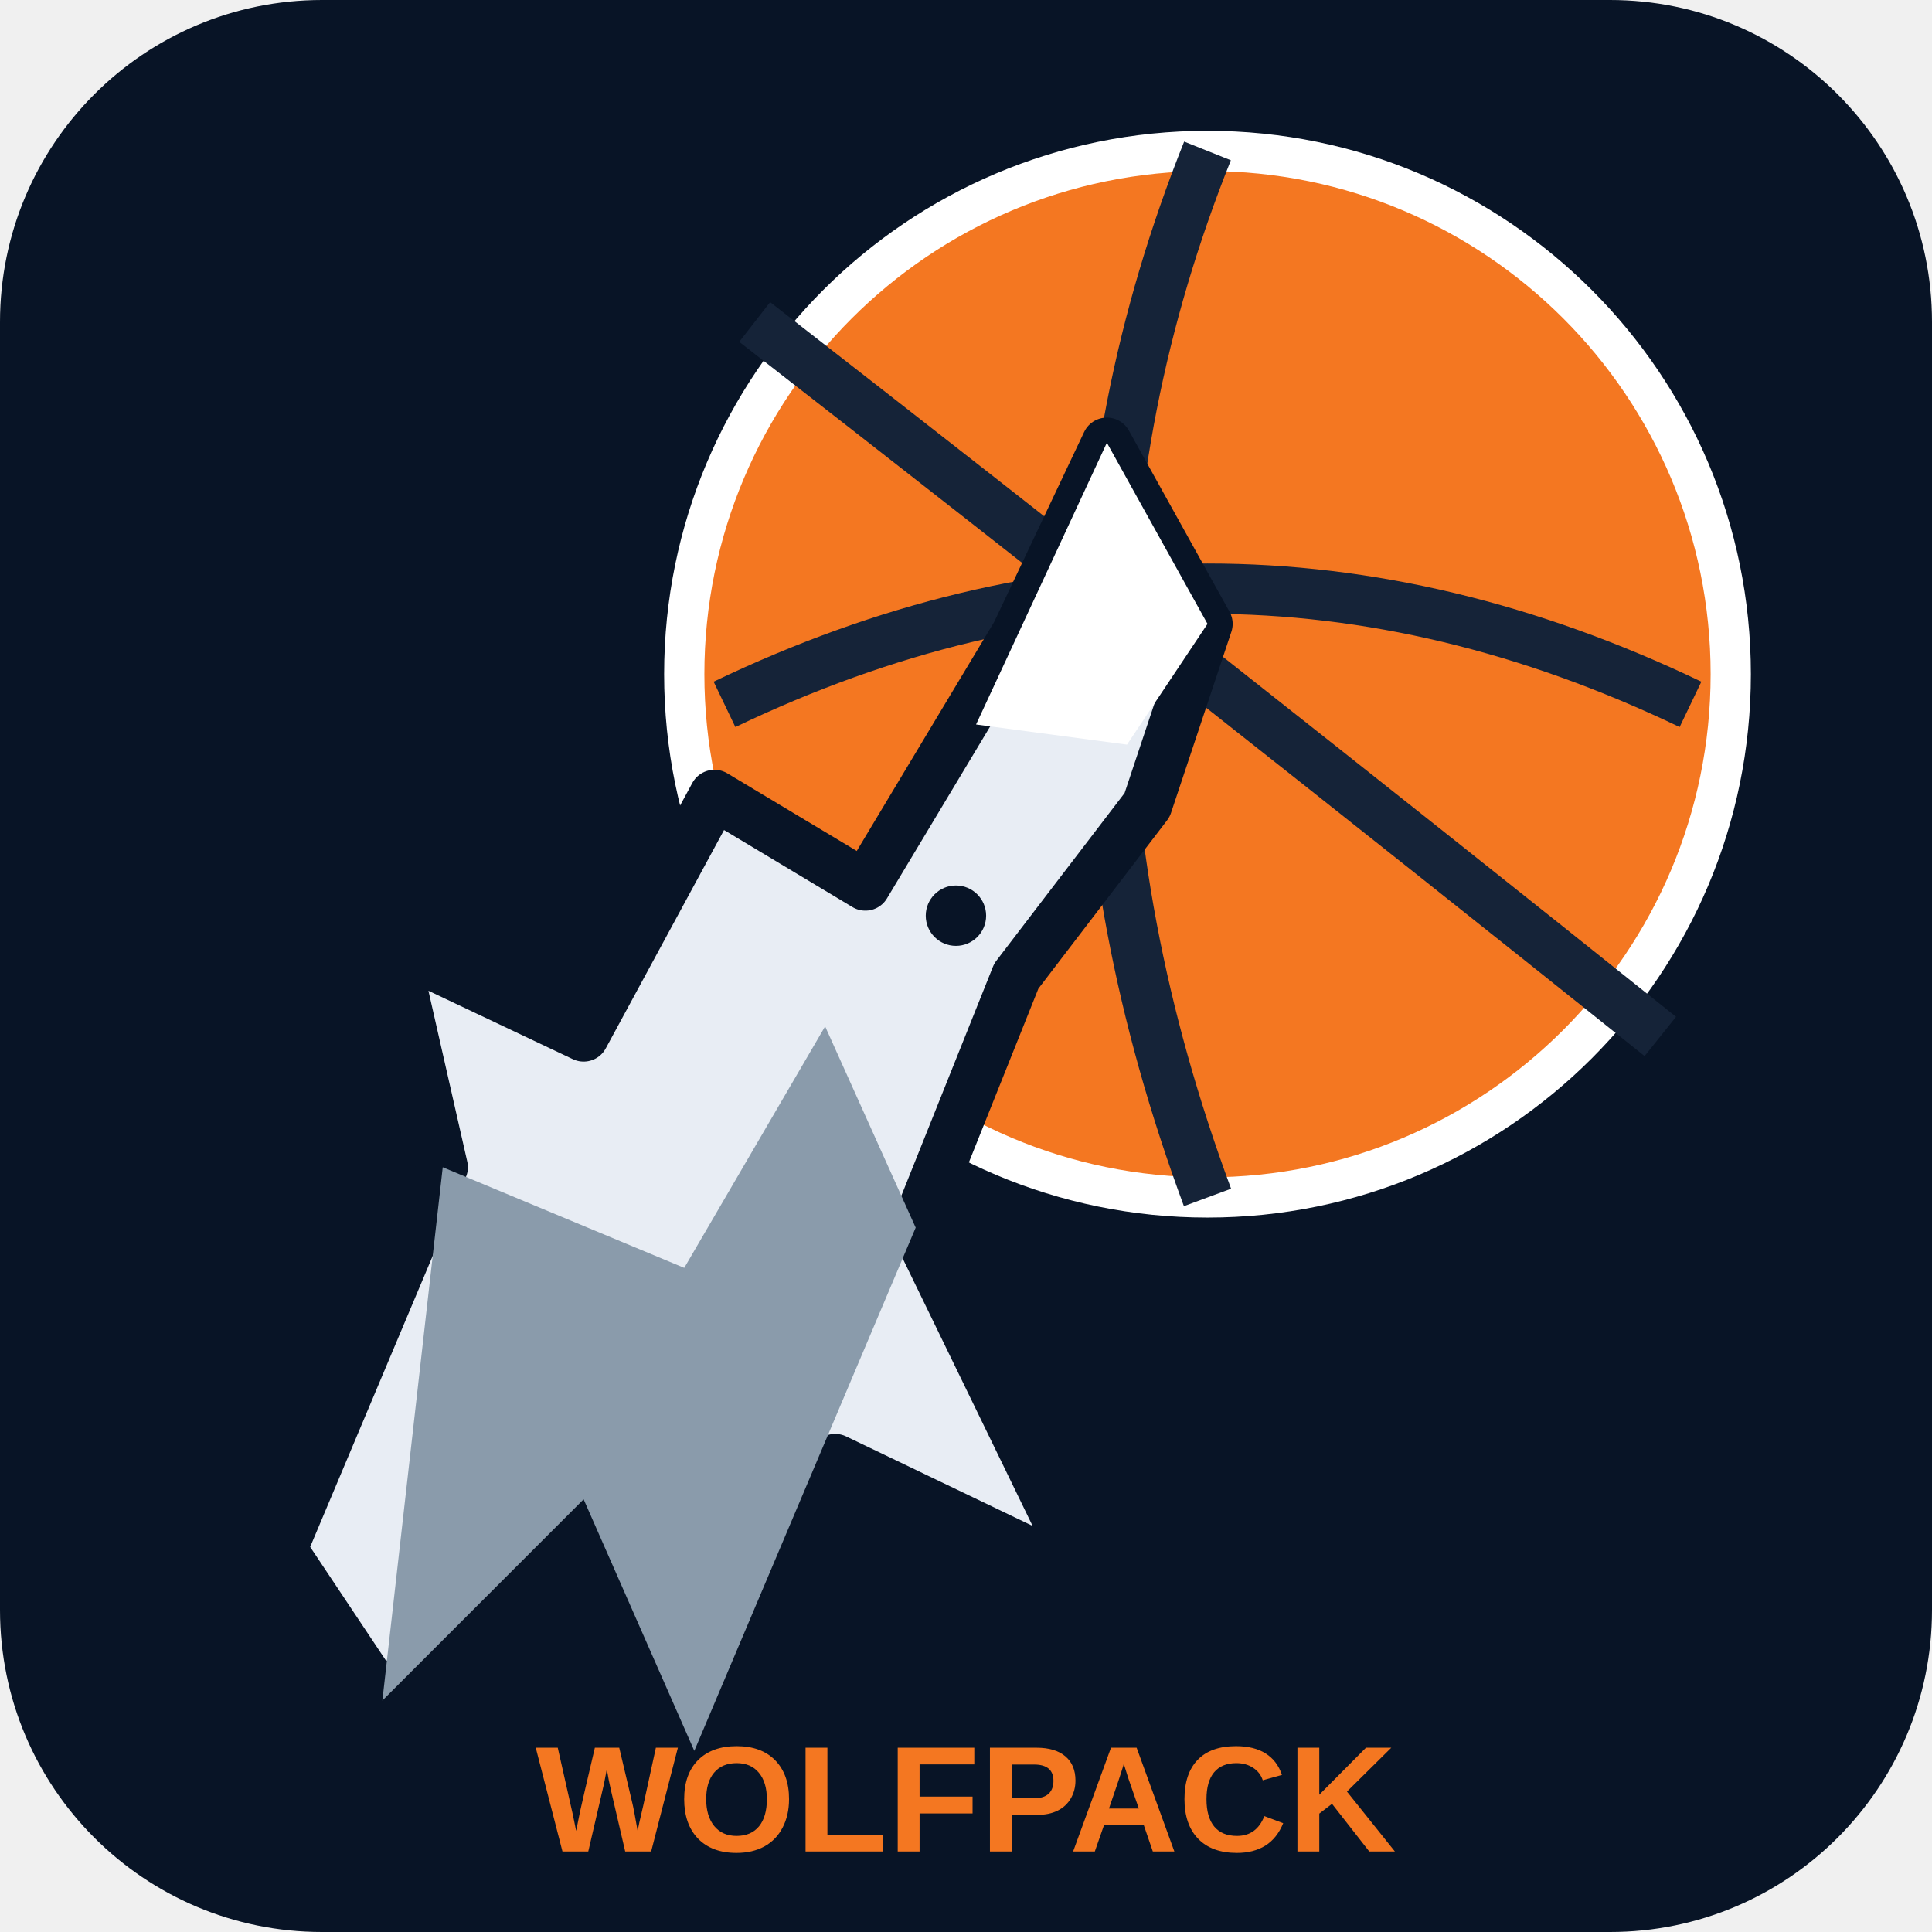
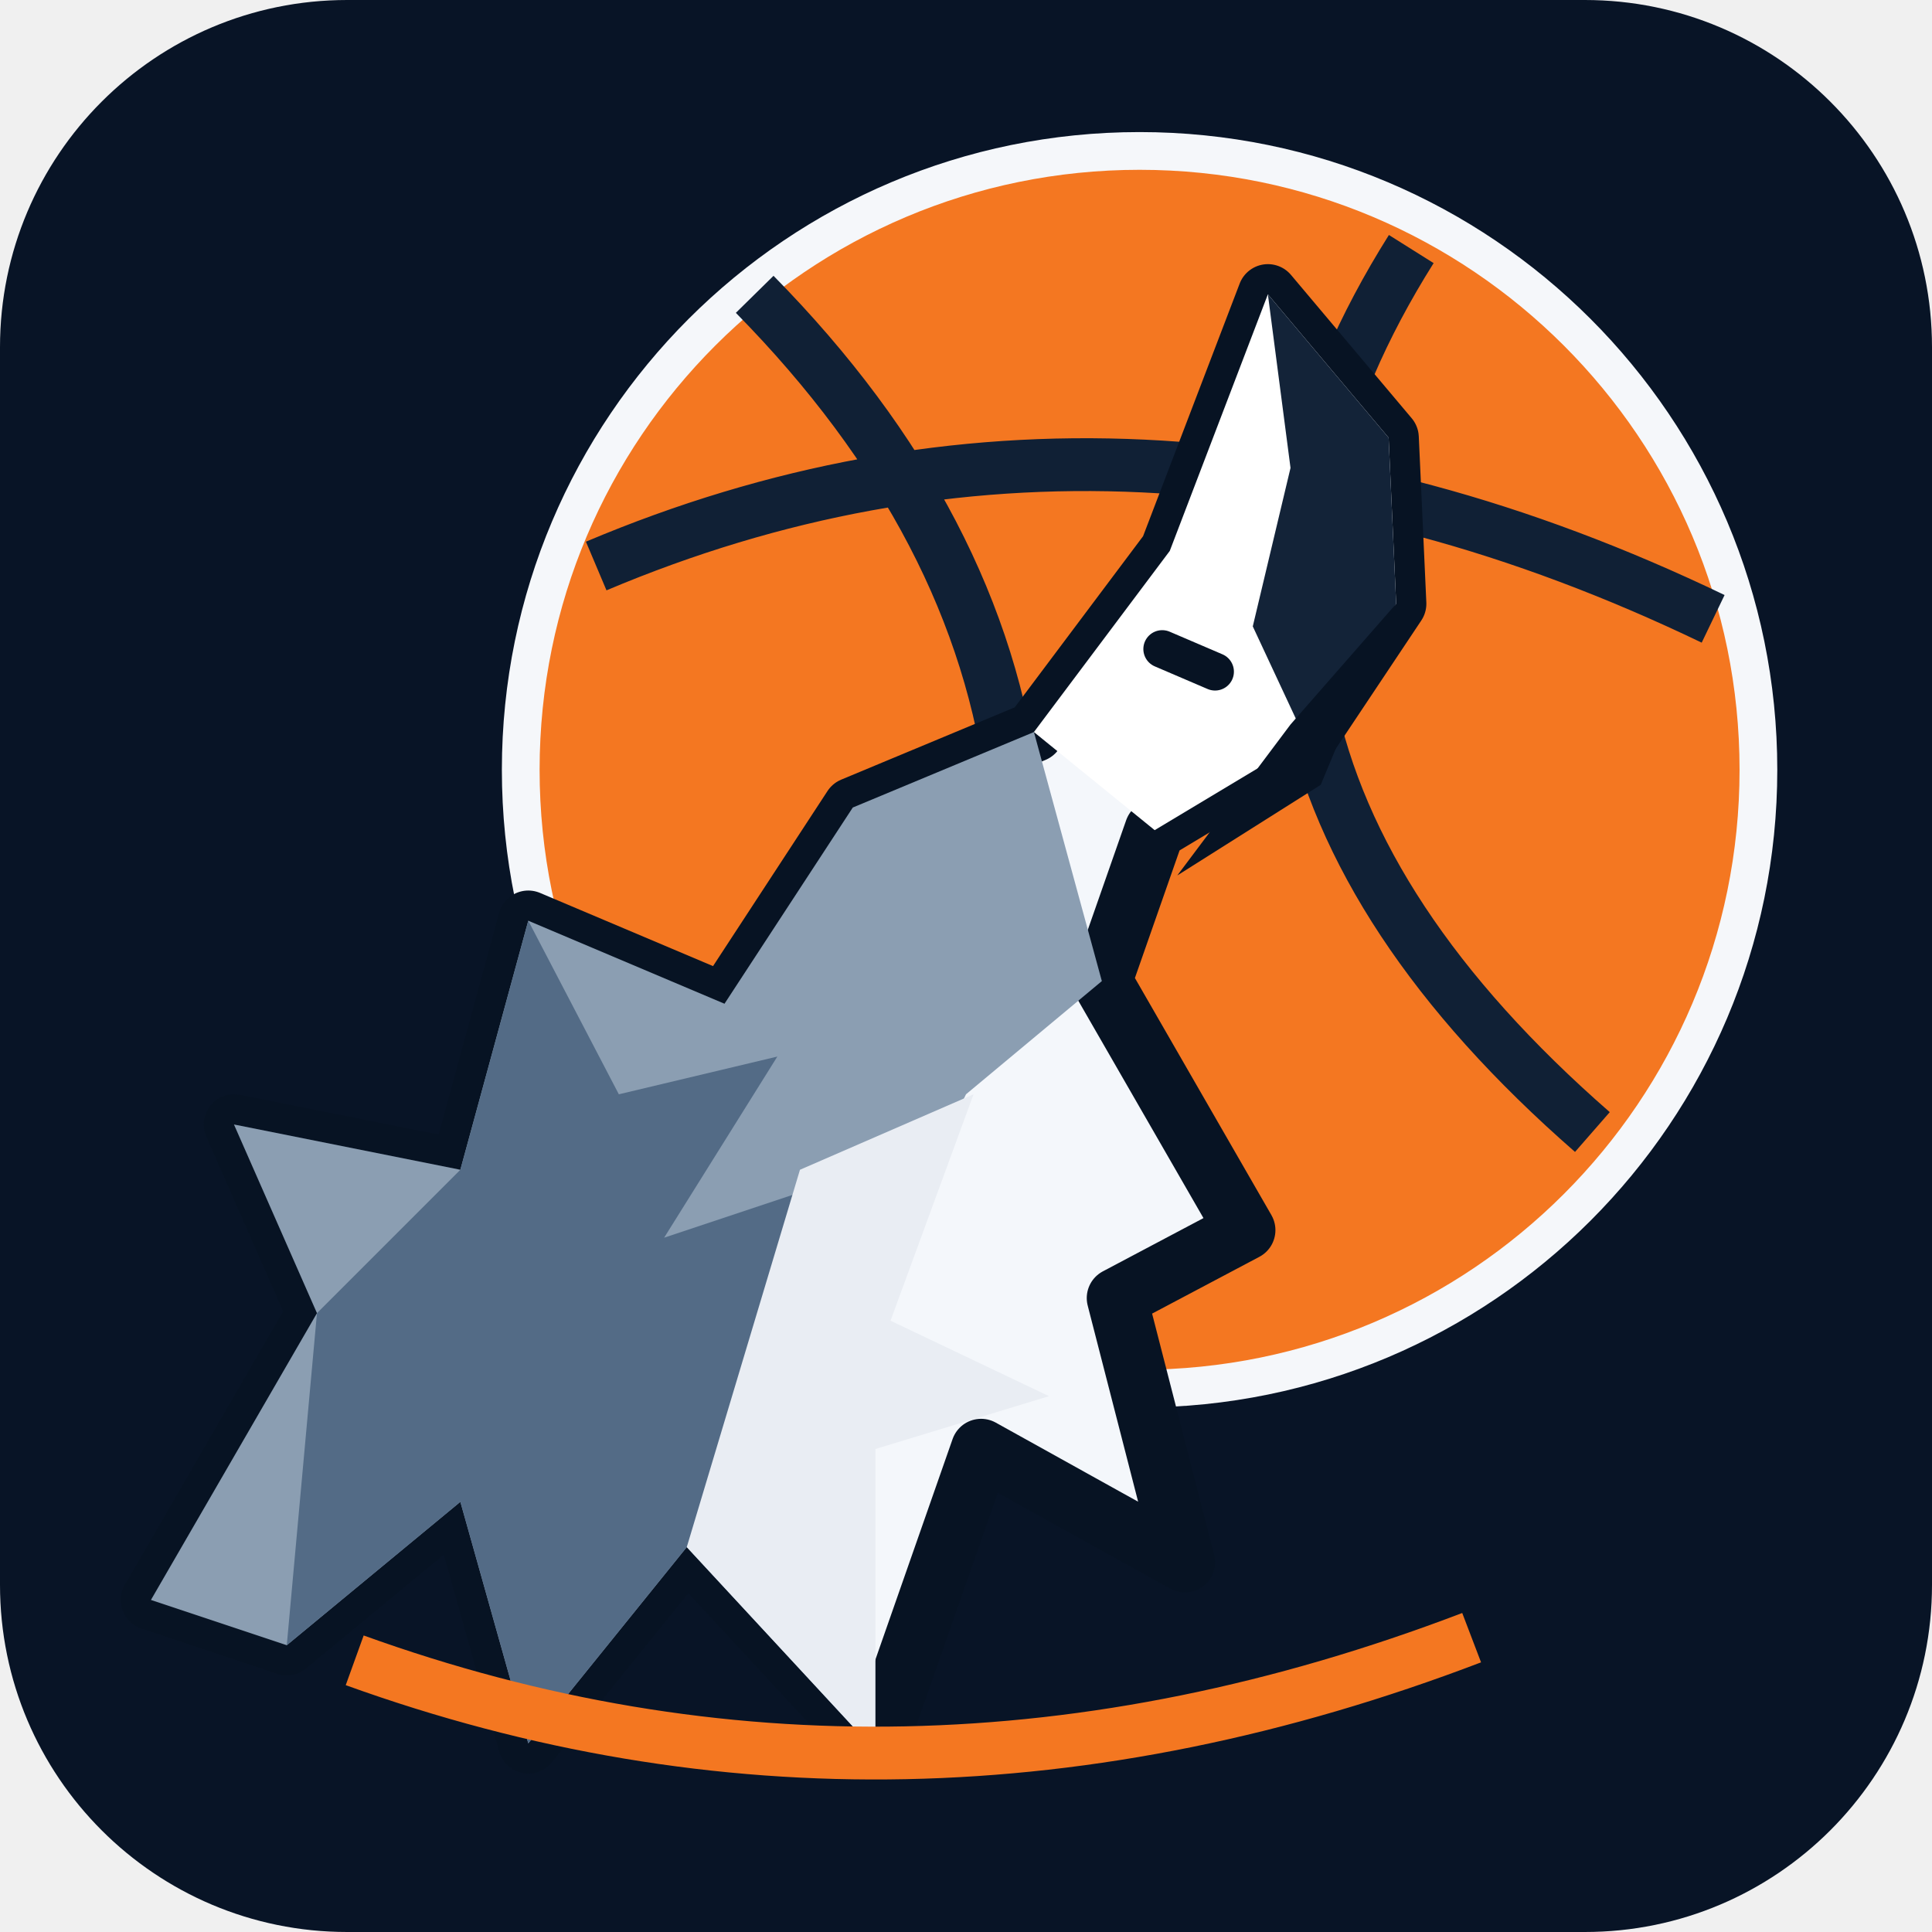
- <svg xmlns="http://www.w3.org/2000/svg" viewBox="0 0 192 192">
-   <rect width="192" height="192" rx="32" fill="#081426" />
-   <circle cx="120" cy="67" r="52" fill="#f47721" stroke="#fff" stroke-width="4" />
-   <path d="M75 32 Q120 67 165 103 M120 15 Q100 65 120 119 M72 70 Q120 47 168 70" stroke="#152338" stroke-width="5" fill="none" />
-   <path d="M28 154 L44 116 39 94 58 103 71 79 86 88 101 63 110 44 120 62 114 80 101 97 91 122 108 157 83 145 69 174 58 149 38 169Z" fill="#e8edf4" stroke="#081426" stroke-width="5" stroke-linejoin="round" />
-   <path d="M44 116 68 126 82 102 91 122 69 174 58 149 38 169Z" fill="#8a9bab" />
-   <path d="M97 72 110 44 120 62 112 74Z" fill="#fff" />
-   <circle cx="95" cy="91" r="3" fill="#081426" />
-   <text x="96" y="184" font-family="Arial" font-size="15" text-anchor="middle" font-weight="bold" fill="#f47721">WOLFPACK</text>
+ <svg xmlns="http://www.w3.org/2000/svg" viewBox="0 0 256 256">
+   <rect width="256" height="256" rx="46" fill="#081426" />
+   <circle cx="151" cy="102" r="82" fill="#f47721" stroke="#f5f7fa" stroke-width="5" />
+   <g fill="none" stroke="#102035" stroke-width="7">
+     <path d="M79 75Q150 45 227 82M100 39Q160 100 117 180M187 33Q148 95 211 150" />
+   </g>
+   <path d="M20 212L42 174 31 149 61 155 70 122 96 133 113 107 137 97 155 73 168 39 184 58 185 80 173 98 153 110 146 130 165 163 148 172 157 207 130 192 116 232 91 205 70 231 61 199 38 218Z" fill="#f4f7fb" stroke="#071323" stroke-width="8" stroke-linejoin="round" />
+   <path d="M20 212L42 174 31 149 61 155 70 122 96 133 113 107 137 97 146 130 128 145 111 180 116 232 91 205 70 231 61 199 38 218Z" fill="#8b9eb2" />
+   <path d="M42 174 61 155 70 122 82 145 103 140 88 164 115 155 100 187 91 205 70 231 61 199 38 218Z" fill="#536b86" />
+   <path d="M137 97 155 73 168 39 184 58 185 80 173 98 153 110Z" fill="#fff" />
+   <path d="M168 39 184 58 185 80 173 98 166 83 171 62Z" fill="#132338" />
+   <path d="M154 86 161 89" stroke="#071323" stroke-width="5" stroke-linecap="round" />
+   <path d="M171 96 185 80 175 104 156 116" fill="#071323" />
+   <path d="M106 155 129 145 118 175 139 185 116 192 116 232 91 205Z" fill="#e9edf3" />
+   <path d="M47 220Q119 246 195 217" fill="none" stroke="#f47721" stroke-width="7" />
</svg>
